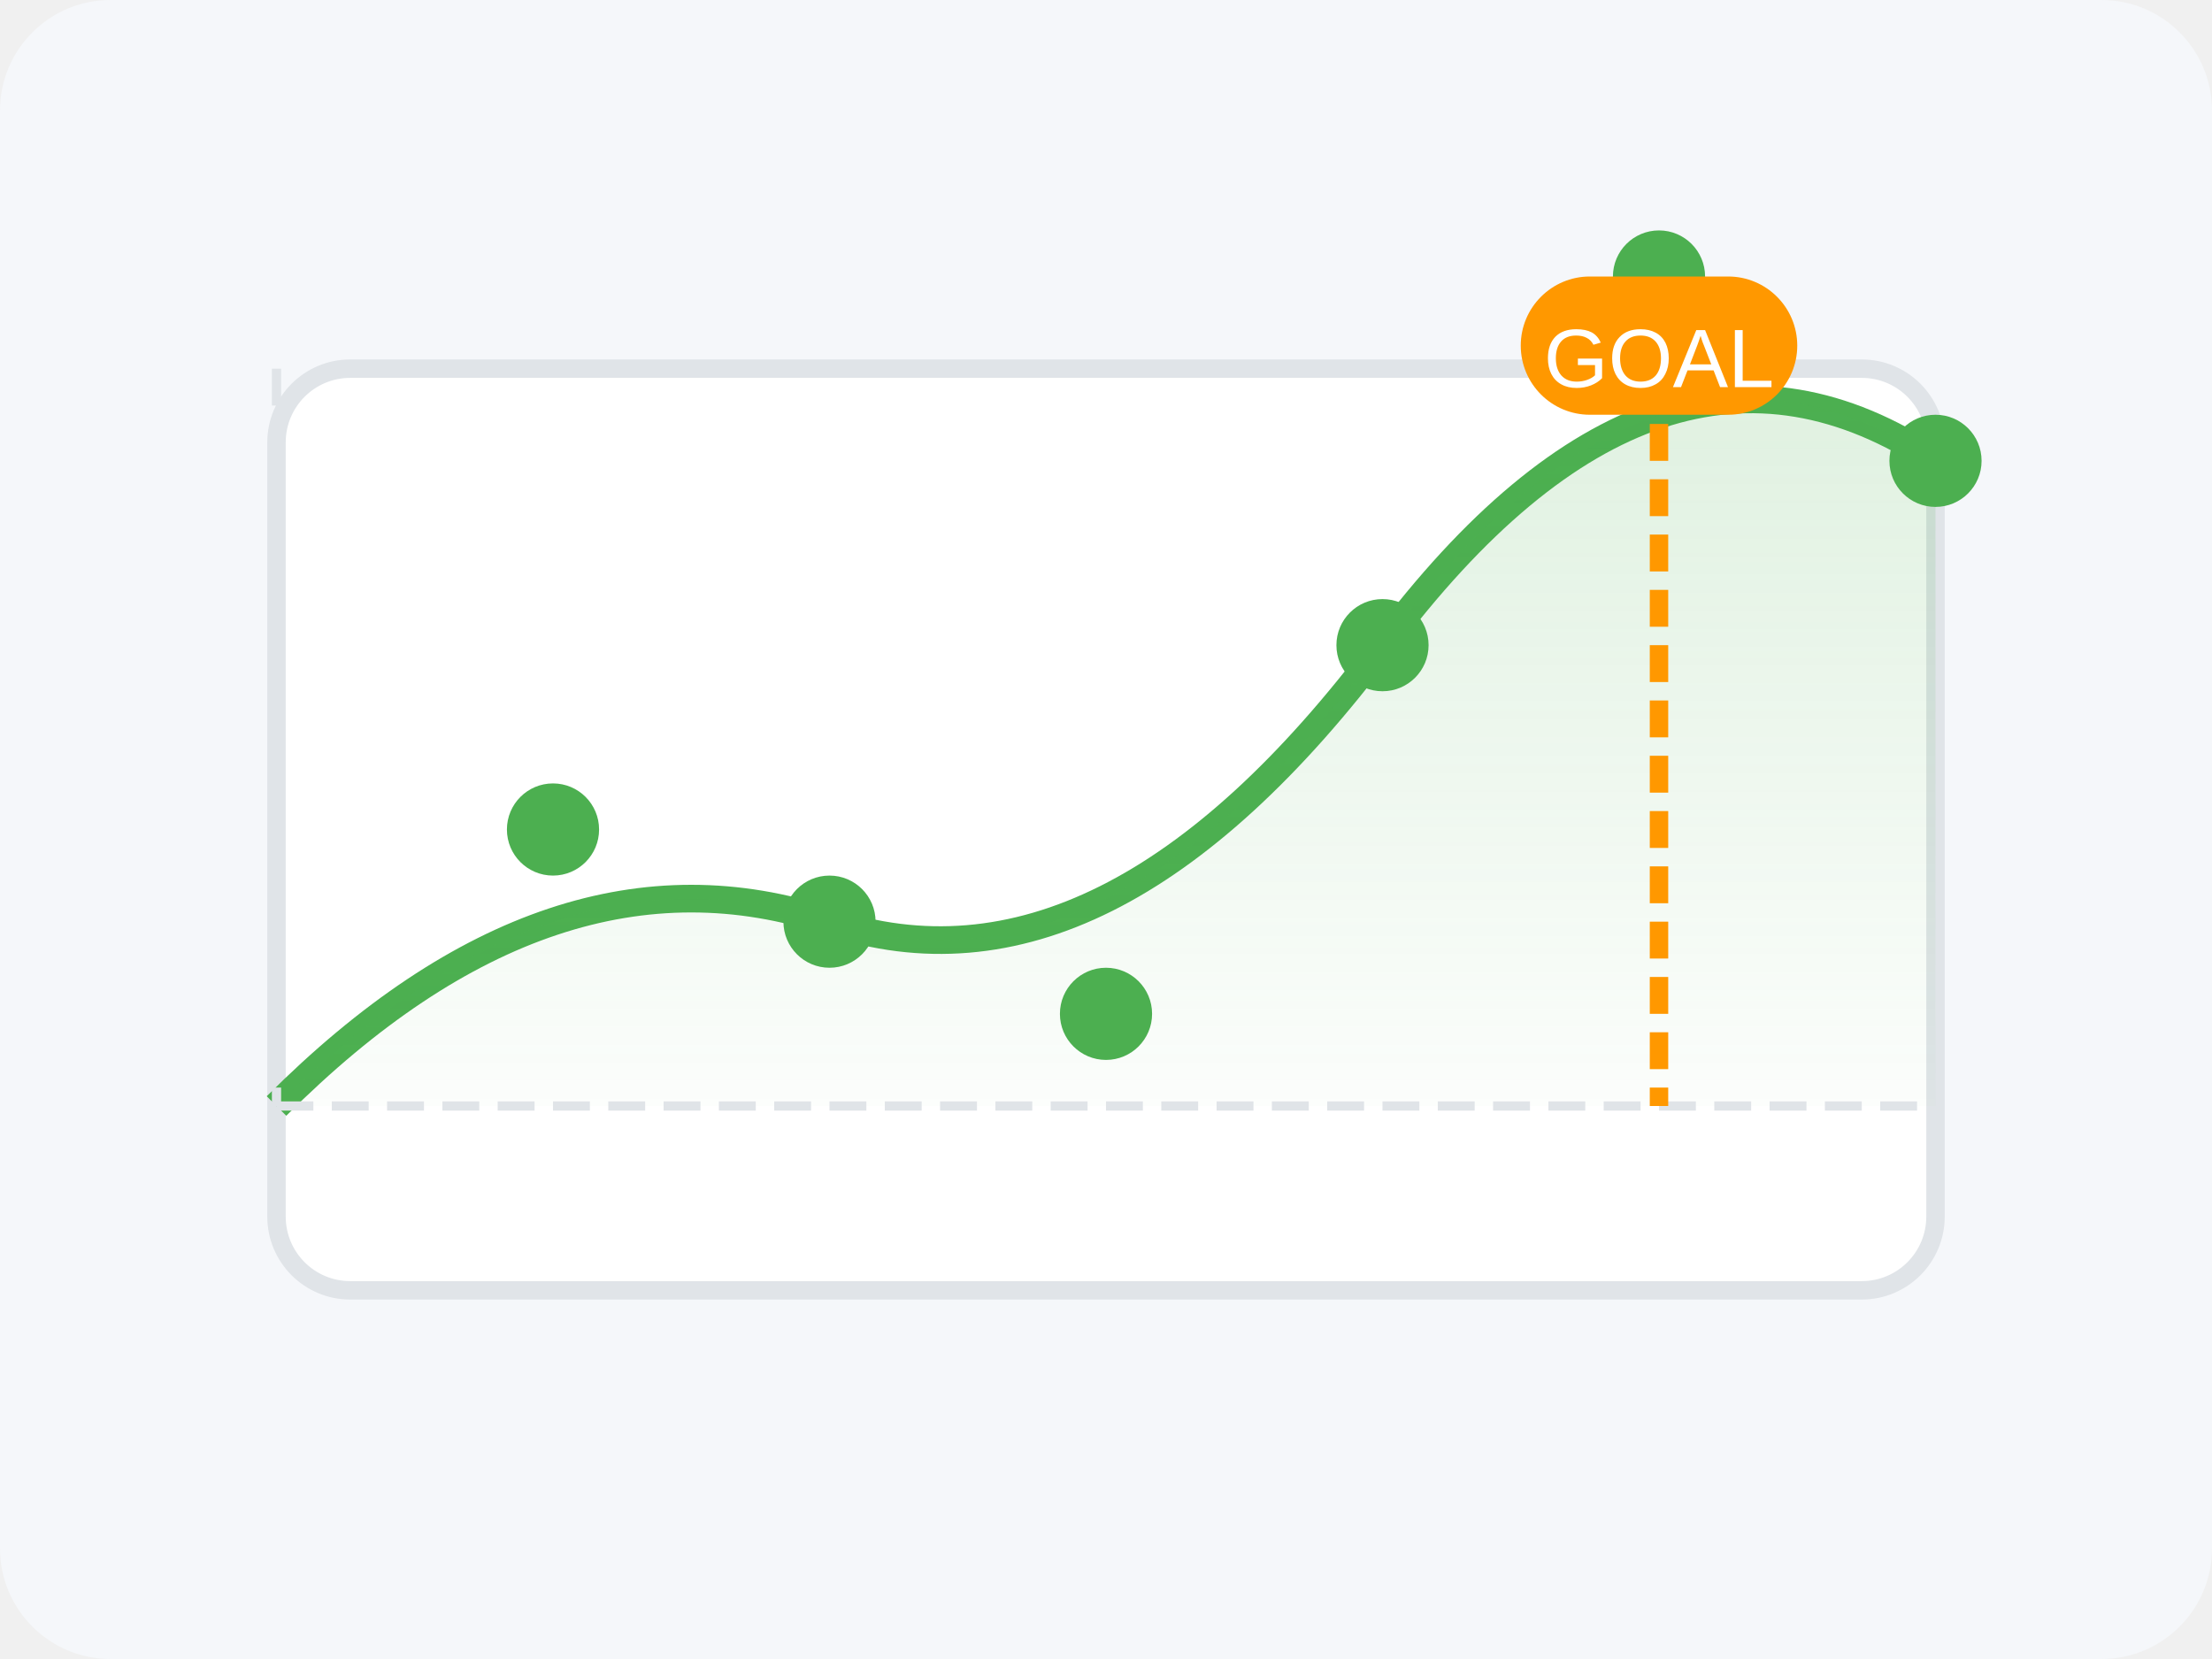
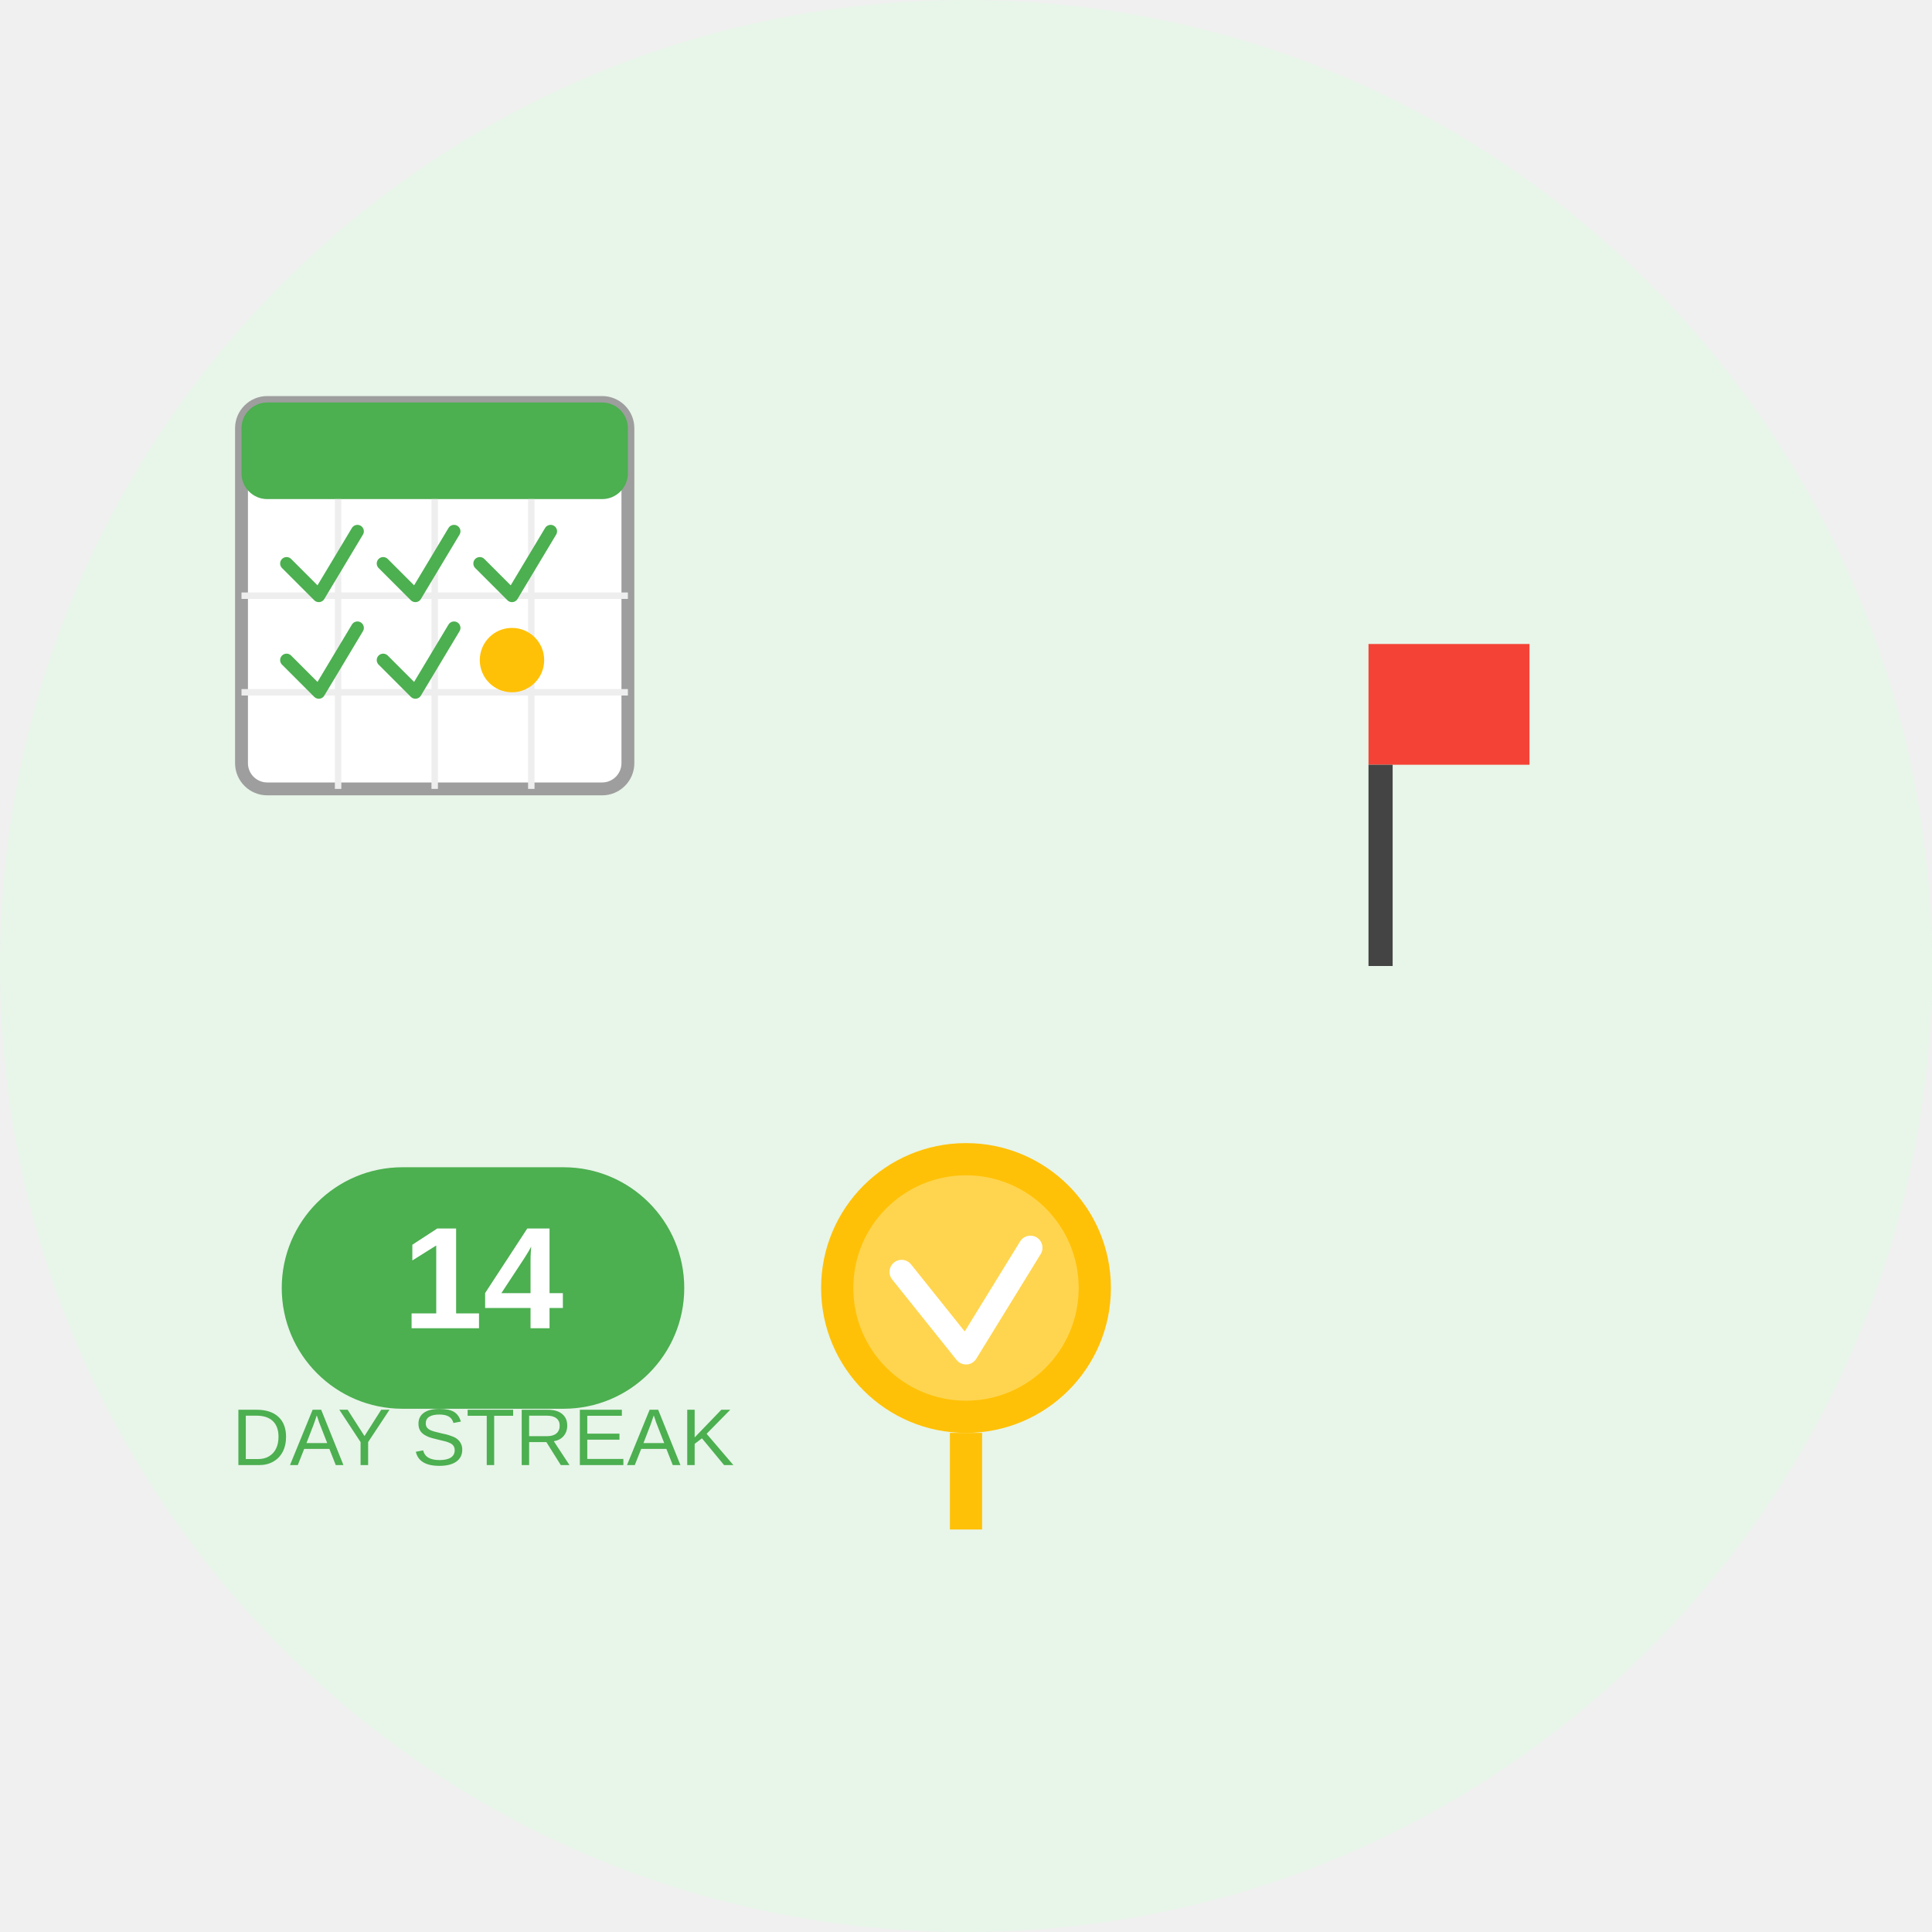
- <svg xmlns="http://www.w3.org/2000/svg" width="240" height="180" viewBox="0 0 240 180" fill="none">
-   <rect width="240" height="180" rx="12" fill="#F5F7FA" />
-   <rect x="30" y="40" width="180" height="100" rx="8" fill="white" stroke="#E0E4E8" stroke-width="2" />
-   <path d="M30 120 Q60 90 90 100 Q120 110 150 70 Q180 30 210 50" stroke="#4CAF50" stroke-width="3" fill="none" />
-   <path d="M30 120 Q60 90 90 100 Q120 110 150 70 Q180 30 210 50 V120 H30" fill="url(#progressGradient)" opacity="0.2" />
-   <circle cx="60" cy="90" r="5" fill="#4CAF50" />
-   <circle cx="90" cy="100" r="5" fill="#4CAF50" />
-   <circle cx="120" cy="110" r="5" fill="#4CAF50" />
-   <circle cx="150" cy="70" r="5" fill="#4CAF50" />
-   <circle cx="180" cy="30" r="5" fill="#4CAF50" />
-   <circle cx="210" cy="50" r="5" fill="#4CAF50" />
-   <line x1="30" y1="120" x2="210" y2="120" stroke="#E0E4E8" stroke-width="1" stroke-dasharray="4 2" />
-   <line x1="30" y1="40" x2="30" y2="120" stroke="#E0E4E8" stroke-width="1" stroke-dasharray="4 2" />
-   <line x1="180" y1="40" x2="180" y2="120" stroke="#FF9800" stroke-width="2" stroke-dasharray="4 2" />
-   <rect x="165" y="30" width="30" height="15" rx="7.5" fill="#FF9800" />
-   <text x="180" y="42" text-anchor="middle" font-family="Arial" font-size="9" fill="white">GOAL</text>
-   <defs>
-     <linearGradient id="progressGradient" x1="120" y1="30" x2="120" y2="120" gradientUnits="userSpaceOnUse">
-       <stop offset="0" stop-color="#4CAF50" />
-       <stop offset="1" stop-color="#4CAF50" stop-opacity="0.1" />
-     </linearGradient>
-   </defs>
+ <svg xmlns="http://www.w3.org/2000/svg" width="240" height="240" viewBox="0 0 240 240" fill="none">
+   <circle cx="120" cy="120" r="120" fill="#E8F5E9" />
+   <path d="M20 180 C40 170 60 160 80 140 C100 120 120 110 140 90 C160 70 180 60 200 40" stroke="#4CAF50" stroke-width="3" stroke-linecap="round" fill="none" stroke-dasharray="300" stroke-dashoffset="300">
+     <animate attributeName="stroke-dashoffset" from="300" to="0" dur="2s" fill="freeze" repeatCount="1" />
+   </path>
+   <g>
+     <circle cx="20" cy="180" r="6" fill="#4CAF50" opacity="0">
+       <animate attributeName="opacity" from="0" to="1" dur="0.2s" begin="0.2s" fill="freeze" />
+     </circle>
+     <circle cx="80" cy="140" r="6" fill="#4CAF50" opacity="0">
+       <animate attributeName="opacity" from="0" to="1" dur="0.2s" begin="0.6s" fill="freeze" />
+     </circle>
+     <circle cx="140" cy="90" r="6" fill="#4CAF50" opacity="0">
+       <animate attributeName="opacity" from="0" to="1" dur="0.2s" begin="1s" fill="freeze" />
+     </circle>
+     <circle cx="200" cy="40" r="6" fill="#4CAF50" opacity="0">
+       <animate attributeName="opacity" from="0" to="1" dur="0.2s" begin="1.4s" fill="freeze" />
+     </circle>
+   </g>
+   <g>
+     <circle cx="200" cy="40" r="14" stroke="#FFC107" stroke-width="2" fill="none" opacity="0">
+       <animate attributeName="opacity" from="0" to="1" dur="0.3s" begin="1.6s" fill="freeze" />
+     </circle>
+     <circle cx="200" cy="40" r="10" stroke="#FFC107" stroke-width="2" fill="none" opacity="0">
+       <animate attributeName="opacity" from="0" to="1" dur="0.3s" begin="1.7s" fill="freeze" />
+     </circle>
+   </g>
+   <g transform="translate(30, 50) scale(0.8)">
+     <rect x="0" y="0" width="60" height="60" rx="4" fill="white" stroke="#9E9E9E" stroke-width="2" />
+     <rect x="0" y="0" width="60" height="15" rx="4" fill="#4CAF50" />
+     <line x1="15" y1="15" x2="15" y2="60" stroke="#EEEEEE" stroke-width="1" />
+     <line x1="30" y1="15" x2="30" y2="60" stroke="#EEEEEE" stroke-width="1" />
+     <line x1="45" y1="15" x2="45" y2="60" stroke="#EEEEEE" stroke-width="1" />
+     <line x1="0" y1="30" x2="60" y2="30" stroke="#EEEEEE" stroke-width="1" />
+     <line x1="0" y1="45" x2="60" y2="45" stroke="#EEEEEE" stroke-width="1" />
+     <path d="M7 25 L12 30 L18 20" stroke="#4CAF50" stroke-width="2" fill="none" stroke-linecap="round" stroke-linejoin="round" />
+     <path d="M22 25 L27 30 L33 20" stroke="#4CAF50" stroke-width="2" fill="none" stroke-linecap="round" stroke-linejoin="round" />
+     <path d="M37 25 L42 30 L48 20" stroke="#4CAF50" stroke-width="2" fill="none" stroke-linecap="round" stroke-linejoin="round" />
+     <path d="M7 40 L12 45 L18 35" stroke="#4CAF50" stroke-width="2" fill="none" stroke-linecap="round" stroke-linejoin="round" />
+     <path d="M22 40 L27 45 L33 35" stroke="#4CAF50" stroke-width="2" fill="none" stroke-linecap="round" stroke-linejoin="round" />
+     <circle cx="42" cy="40" r="5" fill="#FFC107" />
+   </g>
+   <g transform="translate(170, 80)">
+     <rect x="0" y="0" width="20" height="15" fill="#F44336" />
+     <rect x="0" y="15" width="3" height="25" fill="#444444" />
+   </g>
+   <g transform="translate(120, 160)">
+     <circle cx="0" cy="0" r="18" fill="#FFC107" />
+     <circle cx="0" cy="0" r="14" fill="#FFD54F" />
+     <path d="M-8 -2 L0 8 L8 -5" stroke="white" stroke-width="3" fill="none" stroke-linecap="round" stroke-linejoin="round" />
+     <rect x="-2" y="18" width="4" height="12" fill="#FFC107" />
+   </g>
+   <g transform="translate(60, 160)">
+     <rect x="-25" y="-15" width="50" height="30" rx="15" fill="#4CAF50" />
+     <text x="0" y="5" font-family="Arial, sans-serif" font-size="18" fill="white" text-anchor="middle" font-weight="bold">14</text>
+     <text x="0" y="22" font-family="Arial, sans-serif" font-size="10" fill="#4CAF50" text-anchor="middle">DAY STREAK</text>
+   </g>
</svg>
